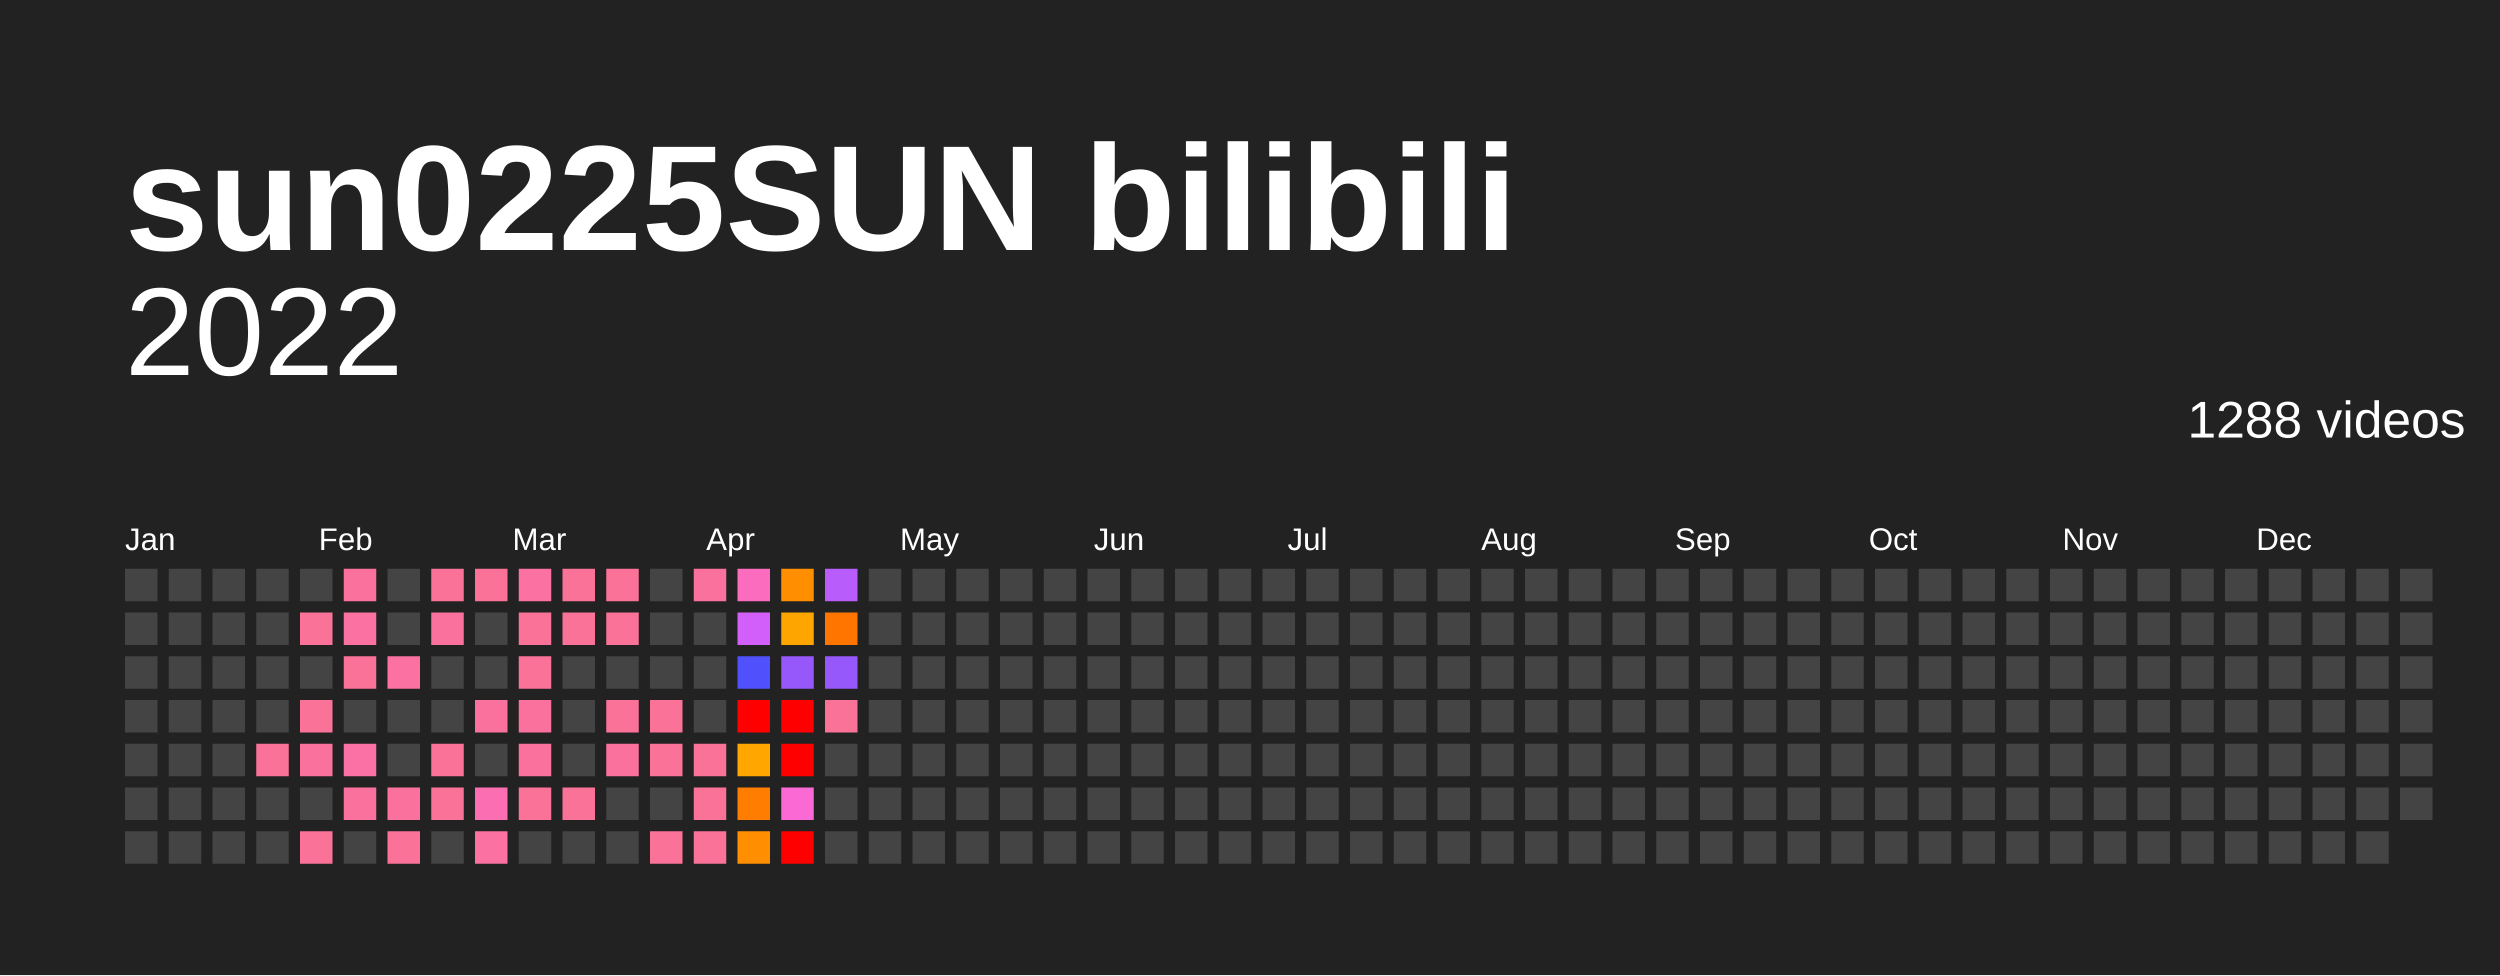
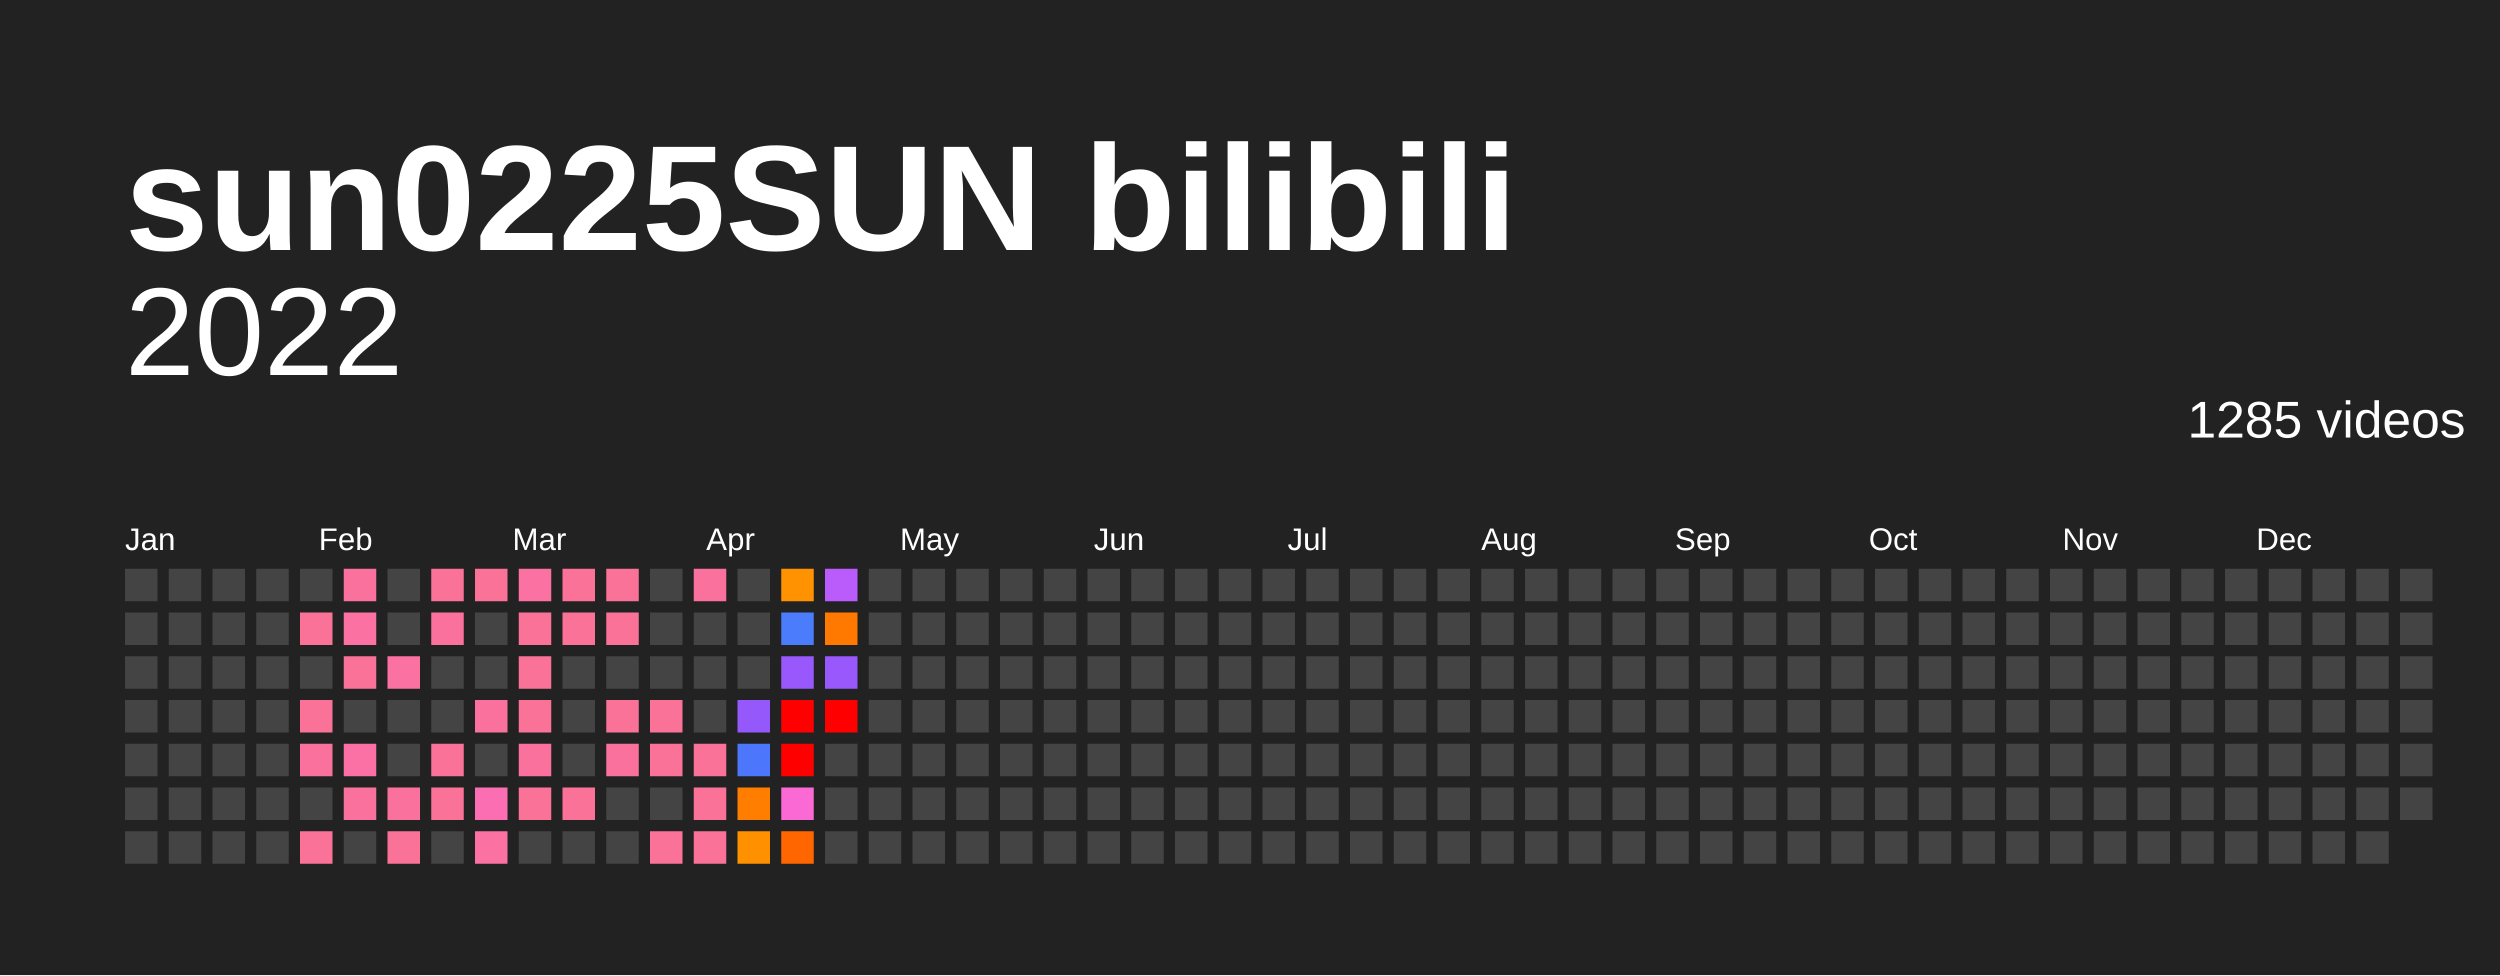
<svg xmlns="http://www.w3.org/2000/svg" baseProfile="full" height="78mm" version="1.1" viewBox="0,0,200,78" width="200mm">
  <defs />
  <rect fill="#222222" height="78" width="200" x="0" y="0" />
  <text fill="#FFFFFF" style="font-size:12px; font-family:Arial; font-weight:bold;" x="10" y="20">sun0225SUN bilibili</text>
  <text alignment-baseline="hanging" fill="#FFFFFF" style="font-size:10.0px; font-family:Arial;" x="10" y="30">2022</text>
-   <text alignment-baseline="hanging" fill="#FFFFFF" style="font-size:4.125px; font-family:Arial;" x="175" y="35">1288 videos</text>
+   <text alignment-baseline="hanging" fill="#FFFFFF" style="font-size:4.125px; font-family:Arial;" x="175" y="35">1285 videos</text>
  <text fill="#FFFFFF" style="font-size:2.5px; font-family:Arial" x="10.0" y="44">Jan</text>
  <text fill="#FFFFFF" style="font-size:2.5px; font-family:Arial" x="25.5" y="44">Feb</text>
  <text fill="#FFFFFF" style="font-size:2.5px; font-family:Arial" x="41.0" y="44">Mar</text>
  <text fill="#FFFFFF" style="font-size:2.5px; font-family:Arial" x="56.5" y="44">Apr</text>
  <text fill="#FFFFFF" style="font-size:2.5px; font-family:Arial" x="72.0" y="44">May</text>
  <text fill="#FFFFFF" style="font-size:2.5px; font-family:Arial" x="87.5" y="44">Jun</text>
  <text fill="#FFFFFF" style="font-size:2.5px; font-family:Arial" x="103.0" y="44">Jul</text>
  <text fill="#FFFFFF" style="font-size:2.5px; font-family:Arial" x="118.5" y="44">Aug</text>
  <text fill="#FFFFFF" style="font-size:2.5px; font-family:Arial" x="134.0" y="44">Sep</text>
  <text fill="#FFFFFF" style="font-size:2.5px; font-family:Arial" x="149.5" y="44">Oct</text>
  <text fill="#FFFFFF" style="font-size:2.5px; font-family:Arial" x="165.0" y="44">Nov</text>
  <text fill="#FFFFFF" style="font-size:2.5px; font-family:Arial" x="180.5" y="44">Dec</text>
  <rect fill="#444444" height="2.6" width="2.6" x="10.0" y="45.5" />
  <rect fill="#444444" height="2.6" width="2.6" x="10.0" y="49.0" />
  <rect fill="#444444" height="2.6" width="2.6" x="10.0" y="52.5" />
  <rect fill="#444444" height="2.6" width="2.6" x="10.0" y="56.0" />
  <rect fill="#444444" height="2.6" width="2.6" x="10.0" y="59.5" />
  <rect fill="#444444" height="2.6" width="2.6" x="10.0" y="63.0" />
  <rect fill="#444444" height="2.6" width="2.6" x="10.0" y="66.5" />
  <rect fill="#444444" height="2.6" width="2.6" x="13.5" y="45.5" />
  <rect fill="#444444" height="2.6" width="2.6" x="13.5" y="49.0" />
  <rect fill="#444444" height="2.6" width="2.6" x="13.5" y="52.5" />
  <rect fill="#444444" height="2.6" width="2.6" x="13.5" y="56.0" />
  <rect fill="#444444" height="2.6" width="2.6" x="13.5" y="59.5" />
  <rect fill="#444444" height="2.6" width="2.6" x="13.5" y="63.0" />
  <rect fill="#444444" height="2.6" width="2.6" x="13.5" y="66.5" />
  <rect fill="#444444" height="2.6" width="2.6" x="17.0" y="45.5" />
  <rect fill="#444444" height="2.6" width="2.6" x="17.0" y="49.0" />
  <rect fill="#444444" height="2.6" width="2.6" x="17.0" y="52.5" />
  <rect fill="#444444" height="2.6" width="2.6" x="17.0" y="56.0" />
  <rect fill="#444444" height="2.6" width="2.6" x="17.0" y="59.5" />
  <rect fill="#444444" height="2.6" width="2.6" x="17.0" y="63.0" />
  <rect fill="#444444" height="2.6" width="2.6" x="17.0" y="66.5" />
  <rect fill="#444444" height="2.6" width="2.6" x="20.5" y="45.5" />
  <rect fill="#444444" height="2.6" width="2.6" x="20.5" y="49.0" />
  <rect fill="#444444" height="2.6" width="2.6" x="20.5" y="52.5" />
  <rect fill="#444444" height="2.6" width="2.6" x="20.5" y="56.0" />
-   <rect fill="#fb7299" height="2.6" width="2.6" x="20.5" y="59.5" />
+   <rect fill="#444444" height="2.6" width="2.6" x="20.5" y="59.5" />
  <rect fill="#444444" height="2.6" width="2.6" x="20.5" y="63.0" />
  <rect fill="#444444" height="2.6" width="2.6" x="20.5" y="66.5" />
  <rect fill="#444444" height="2.6" width="2.6" x="24.0" y="45.5" />
  <rect fill="#fb7299" height="2.6" width="2.6" x="24.0" y="49.0" />
  <rect fill="#444444" height="2.6" width="2.6" x="24.0" y="52.5" />
  <rect fill="#fb7299" height="2.6" width="2.6" x="24.0" y="56.0" />
  <rect fill="#fb719d" height="2.6" width="2.6" x="24.0" y="59.5" />
  <rect fill="#444444" height="2.6" width="2.6" x="24.0" y="63.0" />
  <rect fill="#fb7299" height="2.6" width="2.6" x="24.0" y="66.5" />
  <rect fill="#fb719d" height="2.6" width="2.6" x="27.5" y="45.5" />
  <rect fill="#fb71a1" height="2.6" width="2.6" x="27.5" y="49.0" />
  <rect fill="#fb7299" height="2.6" width="2.6" x="27.5" y="52.5" />
  <rect fill="#444444" height="2.6" width="2.6" x="27.5" y="56.0" />
  <rect fill="#fb70a5" height="2.6" width="2.6" x="27.5" y="59.5" />
  <rect fill="#fb719d" height="2.6" width="2.6" x="27.5" y="63.0" />
  <rect fill="#444444" height="2.6" width="2.6" x="27.5" y="66.5" />
  <rect fill="#444444" height="2.6" width="2.6" x="31.0" y="45.5" />
  <rect fill="#444444" height="2.6" width="2.6" x="31.0" y="49.0" />
  <rect fill="#fb71a1" height="2.6" width="2.6" x="31.0" y="52.5" />
  <rect fill="#444444" height="2.6" width="2.6" x="31.0" y="56.0" />
  <rect fill="#444444" height="2.6" width="2.6" x="31.0" y="59.5" />
  <rect fill="#fb719d" height="2.6" width="2.6" x="31.0" y="63.0" />
  <rect fill="#fb7299" height="2.6" width="2.6" x="31.0" y="66.5" />
  <rect fill="#fb7299" height="2.6" width="2.6" x="34.5" y="45.5" />
  <rect fill="#fb719d" height="2.6" width="2.6" x="34.5" y="49.0" />
  <rect fill="#444444" height="2.6" width="2.6" x="34.5" y="52.5" />
  <rect fill="#444444" height="2.6" width="2.6" x="34.5" y="56.0" />
  <rect fill="#fb7299" height="2.6" width="2.6" x="34.5" y="59.5" />
  <rect fill="#fb7299" height="2.6" width="2.6" x="34.5" y="63.0" />
  <rect fill="#444444" height="2.6" width="2.6" x="34.5" y="66.5" />
  <rect fill="#fb7299" height="2.6" width="2.6" x="38.0" y="45.5" />
  <rect fill="#444444" height="2.6" width="2.6" x="38.0" y="49.0" />
  <rect fill="#444444" height="2.6" width="2.6" x="38.0" y="52.5" />
  <rect fill="#fb719d" height="2.6" width="2.6" x="38.0" y="56.0" />
  <rect fill="#444444" height="2.6" width="2.6" x="38.0" y="59.5" />
-   <rect fill="#fb6eb2" height="2.6" width="2.6" x="38.0" y="63.0" />
+   <rect fill="#fb6eb1" height="2.6" width="2.6" x="38.0" y="63.0" />
  <rect fill="#fb71a1" height="2.6" width="2.6" x="38.0" y="66.5" />
  <rect fill="#fb71a1" height="2.6" width="2.6" x="41.5" y="45.5" />
  <rect fill="#fb7299" height="2.6" width="2.6" x="41.5" y="49.0" />
  <rect fill="#fb7299" height="2.6" width="2.6" x="41.5" y="52.5" />
-   <rect fill="#fb719d" height="2.6" width="2.6" x="41.5" y="56.0" />
+   <rect fill="#fb7299" height="2.6" width="2.6" x="41.5" y="56.0" />
  <rect fill="#fb719d" height="2.6" width="2.6" x="41.5" y="59.5" />
  <rect fill="#fb7299" height="2.6" width="2.6" x="41.5" y="63.0" />
  <rect fill="#444444" height="2.6" width="2.6" x="41.5" y="66.5" />
  <rect fill="#fb7299" height="2.6" width="2.6" x="45.0" y="45.5" />
  <rect fill="#fb7299" height="2.6" width="2.6" x="45.0" y="49.0" />
  <rect fill="#444444" height="2.6" width="2.6" x="45.0" y="52.5" />
  <rect fill="#444444" height="2.6" width="2.6" x="45.0" y="56.0" />
  <rect fill="#444444" height="2.6" width="2.6" x="45.0" y="59.5" />
  <rect fill="#fb7299" height="2.6" width="2.6" x="45.0" y="63.0" />
  <rect fill="#444444" height="2.6" width="2.6" x="45.0" y="66.5" />
  <rect fill="#fb7299" height="2.6" width="2.6" x="48.5" y="45.5" />
  <rect fill="#fb7299" height="2.6" width="2.6" x="48.5" y="49.0" />
  <rect fill="#444444" height="2.6" width="2.6" x="48.5" y="52.5" />
  <rect fill="#fb7299" height="2.6" width="2.6" x="48.5" y="56.0" />
  <rect fill="#fb719d" height="2.6" width="2.6" x="48.5" y="59.5" />
  <rect fill="#444444" height="2.6" width="2.6" x="48.5" y="63.0" />
  <rect fill="#444444" height="2.6" width="2.6" x="48.5" y="66.5" />
  <rect fill="#444444" height="2.6" width="2.6" x="52.0" y="45.5" />
  <rect fill="#444444" height="2.6" width="2.6" x="52.0" y="49.0" />
  <rect fill="#444444" height="2.6" width="2.6" x="52.0" y="52.5" />
  <rect fill="#fb7299" height="2.6" width="2.6" x="52.0" y="56.0" />
  <rect fill="#fb7299" height="2.6" width="2.6" x="52.0" y="59.5" />
  <rect fill="#444444" height="2.6" width="2.6" x="52.0" y="63.0" />
  <rect fill="#fb7299" height="2.6" width="2.6" x="52.0" y="66.5" />
  <rect fill="#fb719d" height="2.6" width="2.6" x="55.5" y="45.5" />
  <rect fill="#444444" height="2.6" width="2.6" x="55.5" y="49.0" />
  <rect fill="#444444" height="2.6" width="2.6" x="55.5" y="52.5" />
  <rect fill="#444444" height="2.6" width="2.6" x="55.5" y="56.0" />
  <rect fill="#fb7299" height="2.6" width="2.6" x="55.5" y="59.5" />
  <rect fill="#fb7299" height="2.6" width="2.6" x="55.5" y="63.0" />
  <rect fill="#fb7299" height="2.6" width="2.6" x="55.5" y="66.5" />
-   <rect fill="#fb6cbf" height="2.6" width="2.6" x="59.0" y="45.5" />
-   <rect fill="#d35ffb" height="2.6" width="2.6" x="59.0" y="49.0" />
-   <rect fill="#5051fc" height="2.6" width="2.6" x="59.0" y="52.5" />
-   <rect fill="red" height="2.6" width="2.6" x="59.0" y="56.0" />
-   <rect fill="#ffa700" height="2.6" width="2.6" x="59.0" y="59.5" />
-   <rect fill="#ff7d00" height="2.6" width="2.6" x="59.0" y="63.0" />
-   <rect fill="#ff8f00" height="2.6" width="2.6" x="59.0" y="66.5" />
-   <rect fill="#ff8f00" height="2.6" width="2.6" x="62.5" y="45.5" />
-   <rect fill="#ffa500" height="2.6" width="2.6" x="62.5" y="49.0" />
-   <rect fill="#9758fb" height="2.6" width="2.6" x="62.5" y="52.5" />
+   <rect fill="#444444" height="2.6" width="2.6" x="59.0" y="45.5" />
+   <rect fill="#444444" height="2.6" width="2.6" x="59.0" y="49.0" />
+   <rect fill="#444444" height="2.6" width="2.6" x="59.0" y="52.5" />
+   <rect fill="#9458fb" height="2.6" width="2.6" x="59.0" y="56.0" />
+   <rect fill="#4c76fc" height="2.6" width="2.6" x="59.0" y="59.5" />
+   <rect fill="#ff7e00" height="2.6" width="2.6" x="59.0" y="63.0" />
+   <rect fill="#ff9100" height="2.6" width="2.6" x="59.0" y="66.5" />
+   <rect fill="#ff9200" height="2.6" width="2.6" x="62.5" y="45.5" />
+   <rect fill="#4b7cfc" height="2.6" width="2.6" x="62.5" y="49.0" />
+   <rect fill="#9958fb" height="2.6" width="2.6" x="62.5" y="52.5" />
  <rect fill="red" height="2.6" width="2.6" x="62.5" y="56.0" />
  <rect fill="red" height="2.6" width="2.6" x="62.5" y="59.5" />
-   <rect fill="#fb69d5" height="2.6" width="2.6" x="62.5" y="63.0" />
-   <rect fill="red" height="2.6" width="2.6" x="62.5" y="66.5" />
-   <rect fill="#b85cfb" height="2.6" width="2.6" x="66.0" y="45.5" />
-   <rect fill="#ff7500" height="2.6" width="2.6" x="66.0" y="49.0" />
-   <rect fill="#9758fb" height="2.6" width="2.6" x="66.0" y="52.5" />
-   <rect fill="#fb7299" height="2.6" width="2.6" x="66.0" y="56.0" />
+   <rect fill="#fb69d4" height="2.6" width="2.6" x="62.5" y="63.0" />
+   <rect fill="#ff6600" height="2.6" width="2.6" x="62.5" y="66.5" />
+   <rect fill="#ba5cfb" height="2.6" width="2.6" x="66.0" y="45.5" />
+   <rect fill="#ff7800" height="2.6" width="2.6" x="66.0" y="49.0" />
+   <rect fill="#9958fb" height="2.6" width="2.6" x="66.0" y="52.5" />
+   <rect fill="red" height="2.6" width="2.6" x="66.0" y="56.0" />
  <rect fill="#444444" height="2.6" width="2.6" x="66.0" y="59.5" />
  <rect fill="#444444" height="2.6" width="2.6" x="66.0" y="63.0" />
  <rect fill="#444444" height="2.6" width="2.6" x="66.0" y="66.5" />
  <rect fill="#444444" height="2.6" width="2.6" x="69.5" y="45.5" />
  <rect fill="#444444" height="2.6" width="2.6" x="69.5" y="49.0" />
  <rect fill="#444444" height="2.6" width="2.6" x="69.5" y="52.5" />
  <rect fill="#444444" height="2.6" width="2.6" x="69.5" y="56.0" />
  <rect fill="#444444" height="2.6" width="2.6" x="69.5" y="59.5" />
  <rect fill="#444444" height="2.6" width="2.6" x="69.5" y="63.0" />
  <rect fill="#444444" height="2.6" width="2.6" x="69.5" y="66.5" />
  <rect fill="#444444" height="2.6" width="2.6" x="73.0" y="45.5" />
  <rect fill="#444444" height="2.6" width="2.6" x="73.0" y="49.0" />
  <rect fill="#444444" height="2.6" width="2.6" x="73.0" y="52.5" />
  <rect fill="#444444" height="2.6" width="2.6" x="73.0" y="56.0" />
  <rect fill="#444444" height="2.6" width="2.6" x="73.0" y="59.5" />
  <rect fill="#444444" height="2.6" width="2.6" x="73.0" y="63.0" />
  <rect fill="#444444" height="2.6" width="2.6" x="73.0" y="66.5" />
  <rect fill="#444444" height="2.6" width="2.6" x="76.5" y="45.5" />
  <rect fill="#444444" height="2.6" width="2.6" x="76.5" y="49.0" />
  <rect fill="#444444" height="2.6" width="2.6" x="76.5" y="52.5" />
  <rect fill="#444444" height="2.6" width="2.6" x="76.5" y="56.0" />
  <rect fill="#444444" height="2.6" width="2.6" x="76.5" y="59.5" />
  <rect fill="#444444" height="2.6" width="2.6" x="76.5" y="63.0" />
  <rect fill="#444444" height="2.6" width="2.6" x="76.5" y="66.5" />
  <rect fill="#444444" height="2.6" width="2.6" x="80.0" y="45.5" />
  <rect fill="#444444" height="2.6" width="2.6" x="80.0" y="49.0" />
  <rect fill="#444444" height="2.6" width="2.6" x="80.0" y="52.5" />
  <rect fill="#444444" height="2.6" width="2.6" x="80.0" y="56.0" />
  <rect fill="#444444" height="2.6" width="2.6" x="80.0" y="59.5" />
  <rect fill="#444444" height="2.6" width="2.6" x="80.0" y="63.0" />
  <rect fill="#444444" height="2.6" width="2.6" x="80.0" y="66.5" />
  <rect fill="#444444" height="2.6" width="2.6" x="83.5" y="45.5" />
  <rect fill="#444444" height="2.6" width="2.6" x="83.5" y="49.0" />
  <rect fill="#444444" height="2.6" width="2.6" x="83.5" y="52.5" />
  <rect fill="#444444" height="2.6" width="2.6" x="83.5" y="56.0" />
  <rect fill="#444444" height="2.6" width="2.6" x="83.5" y="59.5" />
  <rect fill="#444444" height="2.6" width="2.6" x="83.5" y="63.0" />
  <rect fill="#444444" height="2.6" width="2.6" x="83.5" y="66.5" />
  <rect fill="#444444" height="2.6" width="2.6" x="87.0" y="45.5" />
  <rect fill="#444444" height="2.6" width="2.6" x="87.0" y="49.0" />
  <rect fill="#444444" height="2.6" width="2.6" x="87.0" y="52.5" />
  <rect fill="#444444" height="2.6" width="2.6" x="87.0" y="56.0" />
  <rect fill="#444444" height="2.6" width="2.6" x="87.0" y="59.5" />
  <rect fill="#444444" height="2.6" width="2.6" x="87.0" y="63.0" />
  <rect fill="#444444" height="2.6" width="2.6" x="87.0" y="66.5" />
  <rect fill="#444444" height="2.6" width="2.6" x="90.5" y="45.5" />
  <rect fill="#444444" height="2.6" width="2.6" x="90.5" y="49.0" />
  <rect fill="#444444" height="2.6" width="2.6" x="90.5" y="52.5" />
  <rect fill="#444444" height="2.6" width="2.6" x="90.5" y="56.0" />
  <rect fill="#444444" height="2.6" width="2.6" x="90.5" y="59.5" />
  <rect fill="#444444" height="2.6" width="2.6" x="90.5" y="63.0" />
  <rect fill="#444444" height="2.6" width="2.6" x="90.5" y="66.5" />
  <rect fill="#444444" height="2.6" width="2.6" x="94.0" y="45.5" />
  <rect fill="#444444" height="2.6" width="2.6" x="94.0" y="49.0" />
  <rect fill="#444444" height="2.6" width="2.6" x="94.0" y="52.5" />
  <rect fill="#444444" height="2.6" width="2.6" x="94.0" y="56.0" />
  <rect fill="#444444" height="2.6" width="2.6" x="94.0" y="59.5" />
  <rect fill="#444444" height="2.6" width="2.6" x="94.0" y="63.0" />
  <rect fill="#444444" height="2.6" width="2.6" x="94.0" y="66.5" />
  <rect fill="#444444" height="2.6" width="2.6" x="97.5" y="45.5" />
  <rect fill="#444444" height="2.6" width="2.6" x="97.5" y="49.0" />
  <rect fill="#444444" height="2.6" width="2.6" x="97.5" y="52.5" />
  <rect fill="#444444" height="2.6" width="2.6" x="97.5" y="56.0" />
  <rect fill="#444444" height="2.6" width="2.6" x="97.5" y="59.5" />
  <rect fill="#444444" height="2.6" width="2.6" x="97.5" y="63.0" />
  <rect fill="#444444" height="2.6" width="2.6" x="97.5" y="66.5" />
  <rect fill="#444444" height="2.6" width="2.6" x="101.0" y="45.5" />
  <rect fill="#444444" height="2.6" width="2.6" x="101.0" y="49.0" />
  <rect fill="#444444" height="2.6" width="2.6" x="101.0" y="52.5" />
  <rect fill="#444444" height="2.6" width="2.6" x="101.0" y="56.0" />
  <rect fill="#444444" height="2.6" width="2.6" x="101.0" y="59.5" />
  <rect fill="#444444" height="2.6" width="2.6" x="101.0" y="63.0" />
  <rect fill="#444444" height="2.6" width="2.6" x="101.0" y="66.5" />
  <rect fill="#444444" height="2.6" width="2.6" x="104.5" y="45.5" />
  <rect fill="#444444" height="2.6" width="2.6" x="104.5" y="49.0" />
  <rect fill="#444444" height="2.6" width="2.6" x="104.5" y="52.5" />
  <rect fill="#444444" height="2.6" width="2.6" x="104.5" y="56.0" />
  <rect fill="#444444" height="2.6" width="2.6" x="104.5" y="59.5" />
  <rect fill="#444444" height="2.6" width="2.6" x="104.5" y="63.0" />
  <rect fill="#444444" height="2.6" width="2.6" x="104.5" y="66.5" />
  <rect fill="#444444" height="2.6" width="2.6" x="108.0" y="45.5" />
  <rect fill="#444444" height="2.6" width="2.6" x="108.0" y="49.0" />
  <rect fill="#444444" height="2.6" width="2.6" x="108.0" y="52.5" />
  <rect fill="#444444" height="2.6" width="2.6" x="108.0" y="56.0" />
  <rect fill="#444444" height="2.6" width="2.6" x="108.0" y="59.5" />
  <rect fill="#444444" height="2.6" width="2.6" x="108.0" y="63.0" />
  <rect fill="#444444" height="2.6" width="2.6" x="108.0" y="66.5" />
  <rect fill="#444444" height="2.6" width="2.6" x="111.5" y="45.5" />
  <rect fill="#444444" height="2.6" width="2.6" x="111.5" y="49.0" />
  <rect fill="#444444" height="2.6" width="2.6" x="111.5" y="52.5" />
  <rect fill="#444444" height="2.6" width="2.6" x="111.5" y="56.0" />
  <rect fill="#444444" height="2.6" width="2.6" x="111.5" y="59.5" />
  <rect fill="#444444" height="2.6" width="2.6" x="111.5" y="63.0" />
  <rect fill="#444444" height="2.6" width="2.6" x="111.5" y="66.5" />
  <rect fill="#444444" height="2.6" width="2.6" x="115.0" y="45.5" />
  <rect fill="#444444" height="2.6" width="2.6" x="115.0" y="49.0" />
  <rect fill="#444444" height="2.6" width="2.6" x="115.0" y="52.5" />
  <rect fill="#444444" height="2.6" width="2.6" x="115.0" y="56.0" />
  <rect fill="#444444" height="2.6" width="2.6" x="115.0" y="59.5" />
  <rect fill="#444444" height="2.6" width="2.6" x="115.0" y="63.0" />
  <rect fill="#444444" height="2.6" width="2.6" x="115.0" y="66.5" />
  <rect fill="#444444" height="2.6" width="2.6" x="118.5" y="45.5" />
  <rect fill="#444444" height="2.6" width="2.6" x="118.5" y="49.0" />
  <rect fill="#444444" height="2.6" width="2.6" x="118.5" y="52.5" />
  <rect fill="#444444" height="2.6" width="2.6" x="118.5" y="56.0" />
  <rect fill="#444444" height="2.6" width="2.6" x="118.5" y="59.5" />
  <rect fill="#444444" height="2.6" width="2.6" x="118.5" y="63.0" />
  <rect fill="#444444" height="2.6" width="2.6" x="118.5" y="66.5" />
  <rect fill="#444444" height="2.6" width="2.6" x="122.0" y="45.5" />
  <rect fill="#444444" height="2.6" width="2.6" x="122.0" y="49.0" />
  <rect fill="#444444" height="2.6" width="2.6" x="122.0" y="52.5" />
  <rect fill="#444444" height="2.6" width="2.6" x="122.0" y="56.0" />
  <rect fill="#444444" height="2.6" width="2.6" x="122.0" y="59.5" />
  <rect fill="#444444" height="2.6" width="2.6" x="122.0" y="63.0" />
  <rect fill="#444444" height="2.6" width="2.6" x="122.0" y="66.5" />
  <rect fill="#444444" height="2.6" width="2.6" x="125.5" y="45.5" />
  <rect fill="#444444" height="2.6" width="2.6" x="125.5" y="49.0" />
  <rect fill="#444444" height="2.6" width="2.6" x="125.5" y="52.5" />
  <rect fill="#444444" height="2.6" width="2.6" x="125.5" y="56.0" />
  <rect fill="#444444" height="2.6" width="2.6" x="125.5" y="59.5" />
  <rect fill="#444444" height="2.6" width="2.6" x="125.5" y="63.0" />
  <rect fill="#444444" height="2.6" width="2.6" x="125.5" y="66.5" />
  <rect fill="#444444" height="2.6" width="2.6" x="129.0" y="45.5" />
  <rect fill="#444444" height="2.6" width="2.6" x="129.0" y="49.0" />
  <rect fill="#444444" height="2.6" width="2.6" x="129.0" y="52.5" />
  <rect fill="#444444" height="2.6" width="2.6" x="129.0" y="56.0" />
  <rect fill="#444444" height="2.6" width="2.6" x="129.0" y="59.5" />
  <rect fill="#444444" height="2.6" width="2.6" x="129.0" y="63.0" />
  <rect fill="#444444" height="2.6" width="2.6" x="129.0" y="66.5" />
  <rect fill="#444444" height="2.6" width="2.6" x="132.5" y="45.5" />
  <rect fill="#444444" height="2.6" width="2.6" x="132.5" y="49.0" />
  <rect fill="#444444" height="2.6" width="2.6" x="132.5" y="52.5" />
  <rect fill="#444444" height="2.6" width="2.6" x="132.5" y="56.0" />
  <rect fill="#444444" height="2.6" width="2.6" x="132.5" y="59.5" />
  <rect fill="#444444" height="2.6" width="2.6" x="132.5" y="63.0" />
  <rect fill="#444444" height="2.6" width="2.6" x="132.5" y="66.5" />
  <rect fill="#444444" height="2.6" width="2.6" x="136.0" y="45.5" />
  <rect fill="#444444" height="2.6" width="2.6" x="136.0" y="49.0" />
  <rect fill="#444444" height="2.6" width="2.6" x="136.0" y="52.5" />
  <rect fill="#444444" height="2.6" width="2.6" x="136.0" y="56.0" />
  <rect fill="#444444" height="2.6" width="2.6" x="136.0" y="59.5" />
  <rect fill="#444444" height="2.6" width="2.6" x="136.0" y="63.0" />
  <rect fill="#444444" height="2.6" width="2.6" x="136.0" y="66.5" />
  <rect fill="#444444" height="2.6" width="2.6" x="139.5" y="45.5" />
  <rect fill="#444444" height="2.6" width="2.6" x="139.5" y="49.0" />
  <rect fill="#444444" height="2.6" width="2.6" x="139.5" y="52.5" />
  <rect fill="#444444" height="2.6" width="2.6" x="139.5" y="56.0" />
  <rect fill="#444444" height="2.6" width="2.6" x="139.5" y="59.5" />
  <rect fill="#444444" height="2.6" width="2.6" x="139.5" y="63.0" />
  <rect fill="#444444" height="2.6" width="2.6" x="139.5" y="66.5" />
  <rect fill="#444444" height="2.6" width="2.6" x="143.0" y="45.5" />
  <rect fill="#444444" height="2.6" width="2.6" x="143.0" y="49.0" />
  <rect fill="#444444" height="2.6" width="2.6" x="143.0" y="52.5" />
  <rect fill="#444444" height="2.6" width="2.6" x="143.0" y="56.0" />
  <rect fill="#444444" height="2.6" width="2.6" x="143.0" y="59.5" />
  <rect fill="#444444" height="2.6" width="2.6" x="143.0" y="63.0" />
  <rect fill="#444444" height="2.6" width="2.6" x="143.0" y="66.5" />
  <rect fill="#444444" height="2.6" width="2.6" x="146.5" y="45.5" />
  <rect fill="#444444" height="2.6" width="2.6" x="146.5" y="49.0" />
  <rect fill="#444444" height="2.6" width="2.6" x="146.5" y="52.5" />
  <rect fill="#444444" height="2.6" width="2.6" x="146.5" y="56.0" />
  <rect fill="#444444" height="2.6" width="2.6" x="146.5" y="59.5" />
  <rect fill="#444444" height="2.6" width="2.6" x="146.5" y="63.0" />
  <rect fill="#444444" height="2.6" width="2.6" x="146.5" y="66.5" />
  <rect fill="#444444" height="2.6" width="2.6" x="150.0" y="45.5" />
  <rect fill="#444444" height="2.6" width="2.6" x="150.0" y="49.0" />
  <rect fill="#444444" height="2.6" width="2.6" x="150.0" y="52.5" />
  <rect fill="#444444" height="2.6" width="2.6" x="150.0" y="56.0" />
  <rect fill="#444444" height="2.6" width="2.6" x="150.0" y="59.5" />
  <rect fill="#444444" height="2.6" width="2.6" x="150.0" y="63.0" />
  <rect fill="#444444" height="2.6" width="2.6" x="150.0" y="66.5" />
  <rect fill="#444444" height="2.6" width="2.6" x="153.5" y="45.5" />
  <rect fill="#444444" height="2.6" width="2.6" x="153.5" y="49.0" />
  <rect fill="#444444" height="2.6" width="2.6" x="153.5" y="52.5" />
  <rect fill="#444444" height="2.6" width="2.6" x="153.5" y="56.0" />
  <rect fill="#444444" height="2.6" width="2.6" x="153.5" y="59.5" />
  <rect fill="#444444" height="2.6" width="2.6" x="153.5" y="63.0" />
  <rect fill="#444444" height="2.6" width="2.6" x="153.5" y="66.5" />
  <rect fill="#444444" height="2.6" width="2.6" x="157.0" y="45.5" />
  <rect fill="#444444" height="2.6" width="2.6" x="157.0" y="49.0" />
  <rect fill="#444444" height="2.6" width="2.6" x="157.0" y="52.5" />
  <rect fill="#444444" height="2.6" width="2.6" x="157.0" y="56.0" />
  <rect fill="#444444" height="2.6" width="2.6" x="157.0" y="59.5" />
  <rect fill="#444444" height="2.6" width="2.6" x="157.0" y="63.0" />
  <rect fill="#444444" height="2.6" width="2.6" x="157.0" y="66.5" />
  <rect fill="#444444" height="2.6" width="2.6" x="160.5" y="45.5" />
  <rect fill="#444444" height="2.6" width="2.6" x="160.5" y="49.0" />
  <rect fill="#444444" height="2.6" width="2.6" x="160.5" y="52.5" />
  <rect fill="#444444" height="2.6" width="2.6" x="160.5" y="56.0" />
  <rect fill="#444444" height="2.6" width="2.6" x="160.5" y="59.5" />
  <rect fill="#444444" height="2.6" width="2.6" x="160.5" y="63.0" />
  <rect fill="#444444" height="2.6" width="2.6" x="160.5" y="66.5" />
  <rect fill="#444444" height="2.6" width="2.6" x="164.0" y="45.5" />
  <rect fill="#444444" height="2.6" width="2.6" x="164.0" y="49.0" />
  <rect fill="#444444" height="2.6" width="2.6" x="164.0" y="52.5" />
  <rect fill="#444444" height="2.6" width="2.6" x="164.0" y="56.0" />
  <rect fill="#444444" height="2.6" width="2.6" x="164.0" y="59.5" />
  <rect fill="#444444" height="2.6" width="2.6" x="164.0" y="63.0" />
  <rect fill="#444444" height="2.6" width="2.6" x="164.0" y="66.5" />
  <rect fill="#444444" height="2.6" width="2.6" x="167.5" y="45.5" />
  <rect fill="#444444" height="2.6" width="2.6" x="167.5" y="49.0" />
  <rect fill="#444444" height="2.6" width="2.6" x="167.5" y="52.5" />
  <rect fill="#444444" height="2.6" width="2.6" x="167.5" y="56.0" />
  <rect fill="#444444" height="2.6" width="2.6" x="167.5" y="59.5" />
  <rect fill="#444444" height="2.6" width="2.6" x="167.5" y="63.0" />
  <rect fill="#444444" height="2.6" width="2.6" x="167.5" y="66.5" />
  <rect fill="#444444" height="2.6" width="2.6" x="171.0" y="45.5" />
  <rect fill="#444444" height="2.6" width="2.6" x="171.0" y="49.0" />
  <rect fill="#444444" height="2.6" width="2.6" x="171.0" y="52.5" />
  <rect fill="#444444" height="2.6" width="2.6" x="171.0" y="56.0" />
  <rect fill="#444444" height="2.6" width="2.6" x="171.0" y="59.5" />
  <rect fill="#444444" height="2.6" width="2.6" x="171.0" y="63.0" />
  <rect fill="#444444" height="2.6" width="2.6" x="171.0" y="66.5" />
  <rect fill="#444444" height="2.6" width="2.6" x="174.5" y="45.5" />
  <rect fill="#444444" height="2.6" width="2.6" x="174.5" y="49.0" />
  <rect fill="#444444" height="2.6" width="2.6" x="174.5" y="52.5" />
  <rect fill="#444444" height="2.6" width="2.6" x="174.5" y="56.0" />
  <rect fill="#444444" height="2.6" width="2.6" x="174.5" y="59.5" />
  <rect fill="#444444" height="2.6" width="2.6" x="174.5" y="63.0" />
  <rect fill="#444444" height="2.6" width="2.6" x="174.5" y="66.5" />
  <rect fill="#444444" height="2.6" width="2.6" x="178.0" y="45.5" />
  <rect fill="#444444" height="2.6" width="2.6" x="178.0" y="49.0" />
  <rect fill="#444444" height="2.6" width="2.6" x="178.0" y="52.5" />
  <rect fill="#444444" height="2.6" width="2.6" x="178.0" y="56.0" />
  <rect fill="#444444" height="2.6" width="2.6" x="178.0" y="59.5" />
  <rect fill="#444444" height="2.6" width="2.6" x="178.0" y="63.0" />
  <rect fill="#444444" height="2.6" width="2.6" x="178.0" y="66.5" />
  <rect fill="#444444" height="2.6" width="2.6" x="181.5" y="45.5" />
  <rect fill="#444444" height="2.6" width="2.6" x="181.5" y="49.0" />
  <rect fill="#444444" height="2.6" width="2.6" x="181.5" y="52.5" />
  <rect fill="#444444" height="2.6" width="2.6" x="181.5" y="56.0" />
  <rect fill="#444444" height="2.6" width="2.6" x="181.5" y="59.5" />
  <rect fill="#444444" height="2.6" width="2.6" x="181.5" y="63.0" />
  <rect fill="#444444" height="2.6" width="2.6" x="181.5" y="66.5" />
  <rect fill="#444444" height="2.6" width="2.6" x="185.0" y="45.5" />
  <rect fill="#444444" height="2.6" width="2.6" x="185.0" y="49.0" />
  <rect fill="#444444" height="2.6" width="2.6" x="185.0" y="52.5" />
  <rect fill="#444444" height="2.6" width="2.6" x="185.0" y="56.0" />
  <rect fill="#444444" height="2.6" width="2.6" x="185.0" y="59.5" />
  <rect fill="#444444" height="2.6" width="2.6" x="185.0" y="63.0" />
  <rect fill="#444444" height="2.6" width="2.6" x="185.0" y="66.5" />
  <rect fill="#444444" height="2.6" width="2.6" x="188.5" y="45.5" />
  <rect fill="#444444" height="2.6" width="2.6" x="188.5" y="49.0" />
  <rect fill="#444444" height="2.6" width="2.6" x="188.5" y="52.5" />
  <rect fill="#444444" height="2.6" width="2.6" x="188.5" y="56.0" />
  <rect fill="#444444" height="2.6" width="2.6" x="188.5" y="59.5" />
  <rect fill="#444444" height="2.6" width="2.6" x="188.5" y="63.0" />
  <rect fill="#444444" height="2.6" width="2.6" x="188.5" y="66.5" />
  <rect fill="#444444" height="2.6" width="2.6" x="192.0" y="45.5" />
  <rect fill="#444444" height="2.6" width="2.6" x="192.0" y="49.0" />
  <rect fill="#444444" height="2.6" width="2.6" x="192.0" y="52.5" />
  <rect fill="#444444" height="2.6" width="2.6" x="192.0" y="56.0" />
  <rect fill="#444444" height="2.6" width="2.6" x="192.0" y="59.5" />
  <rect fill="#444444" height="2.6" width="2.6" x="192.0" y="63.0" />
</svg>
